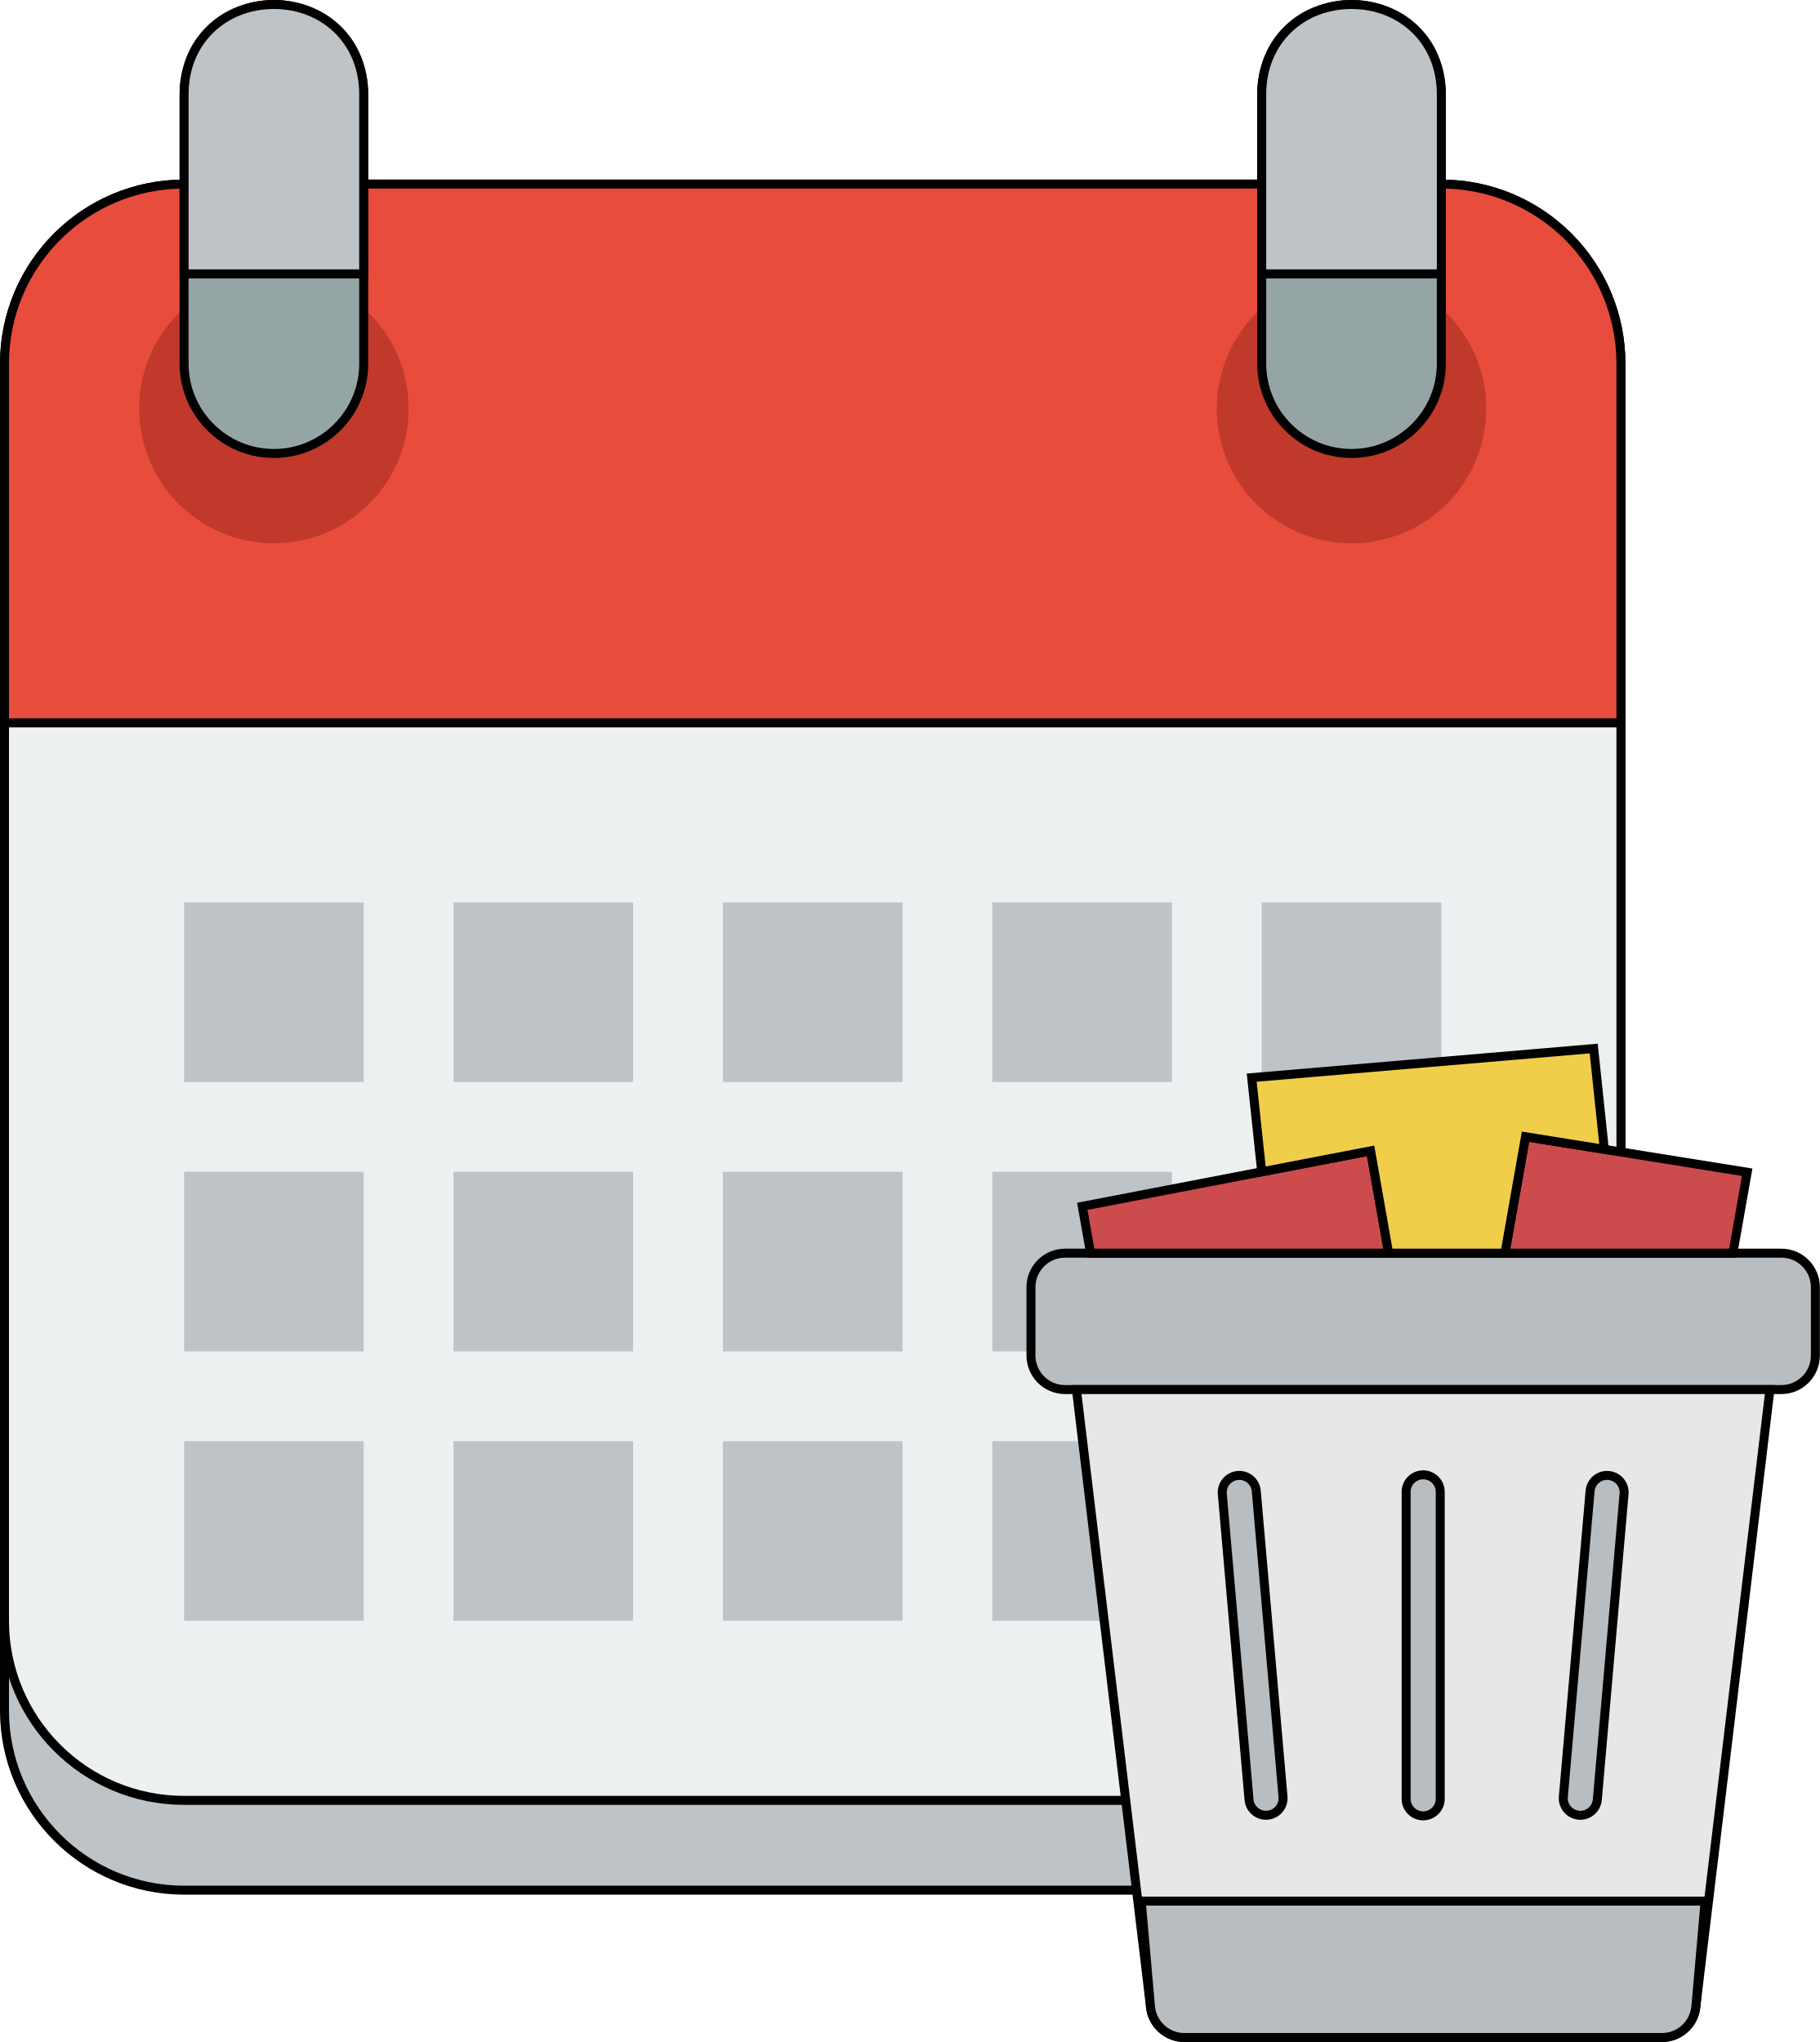
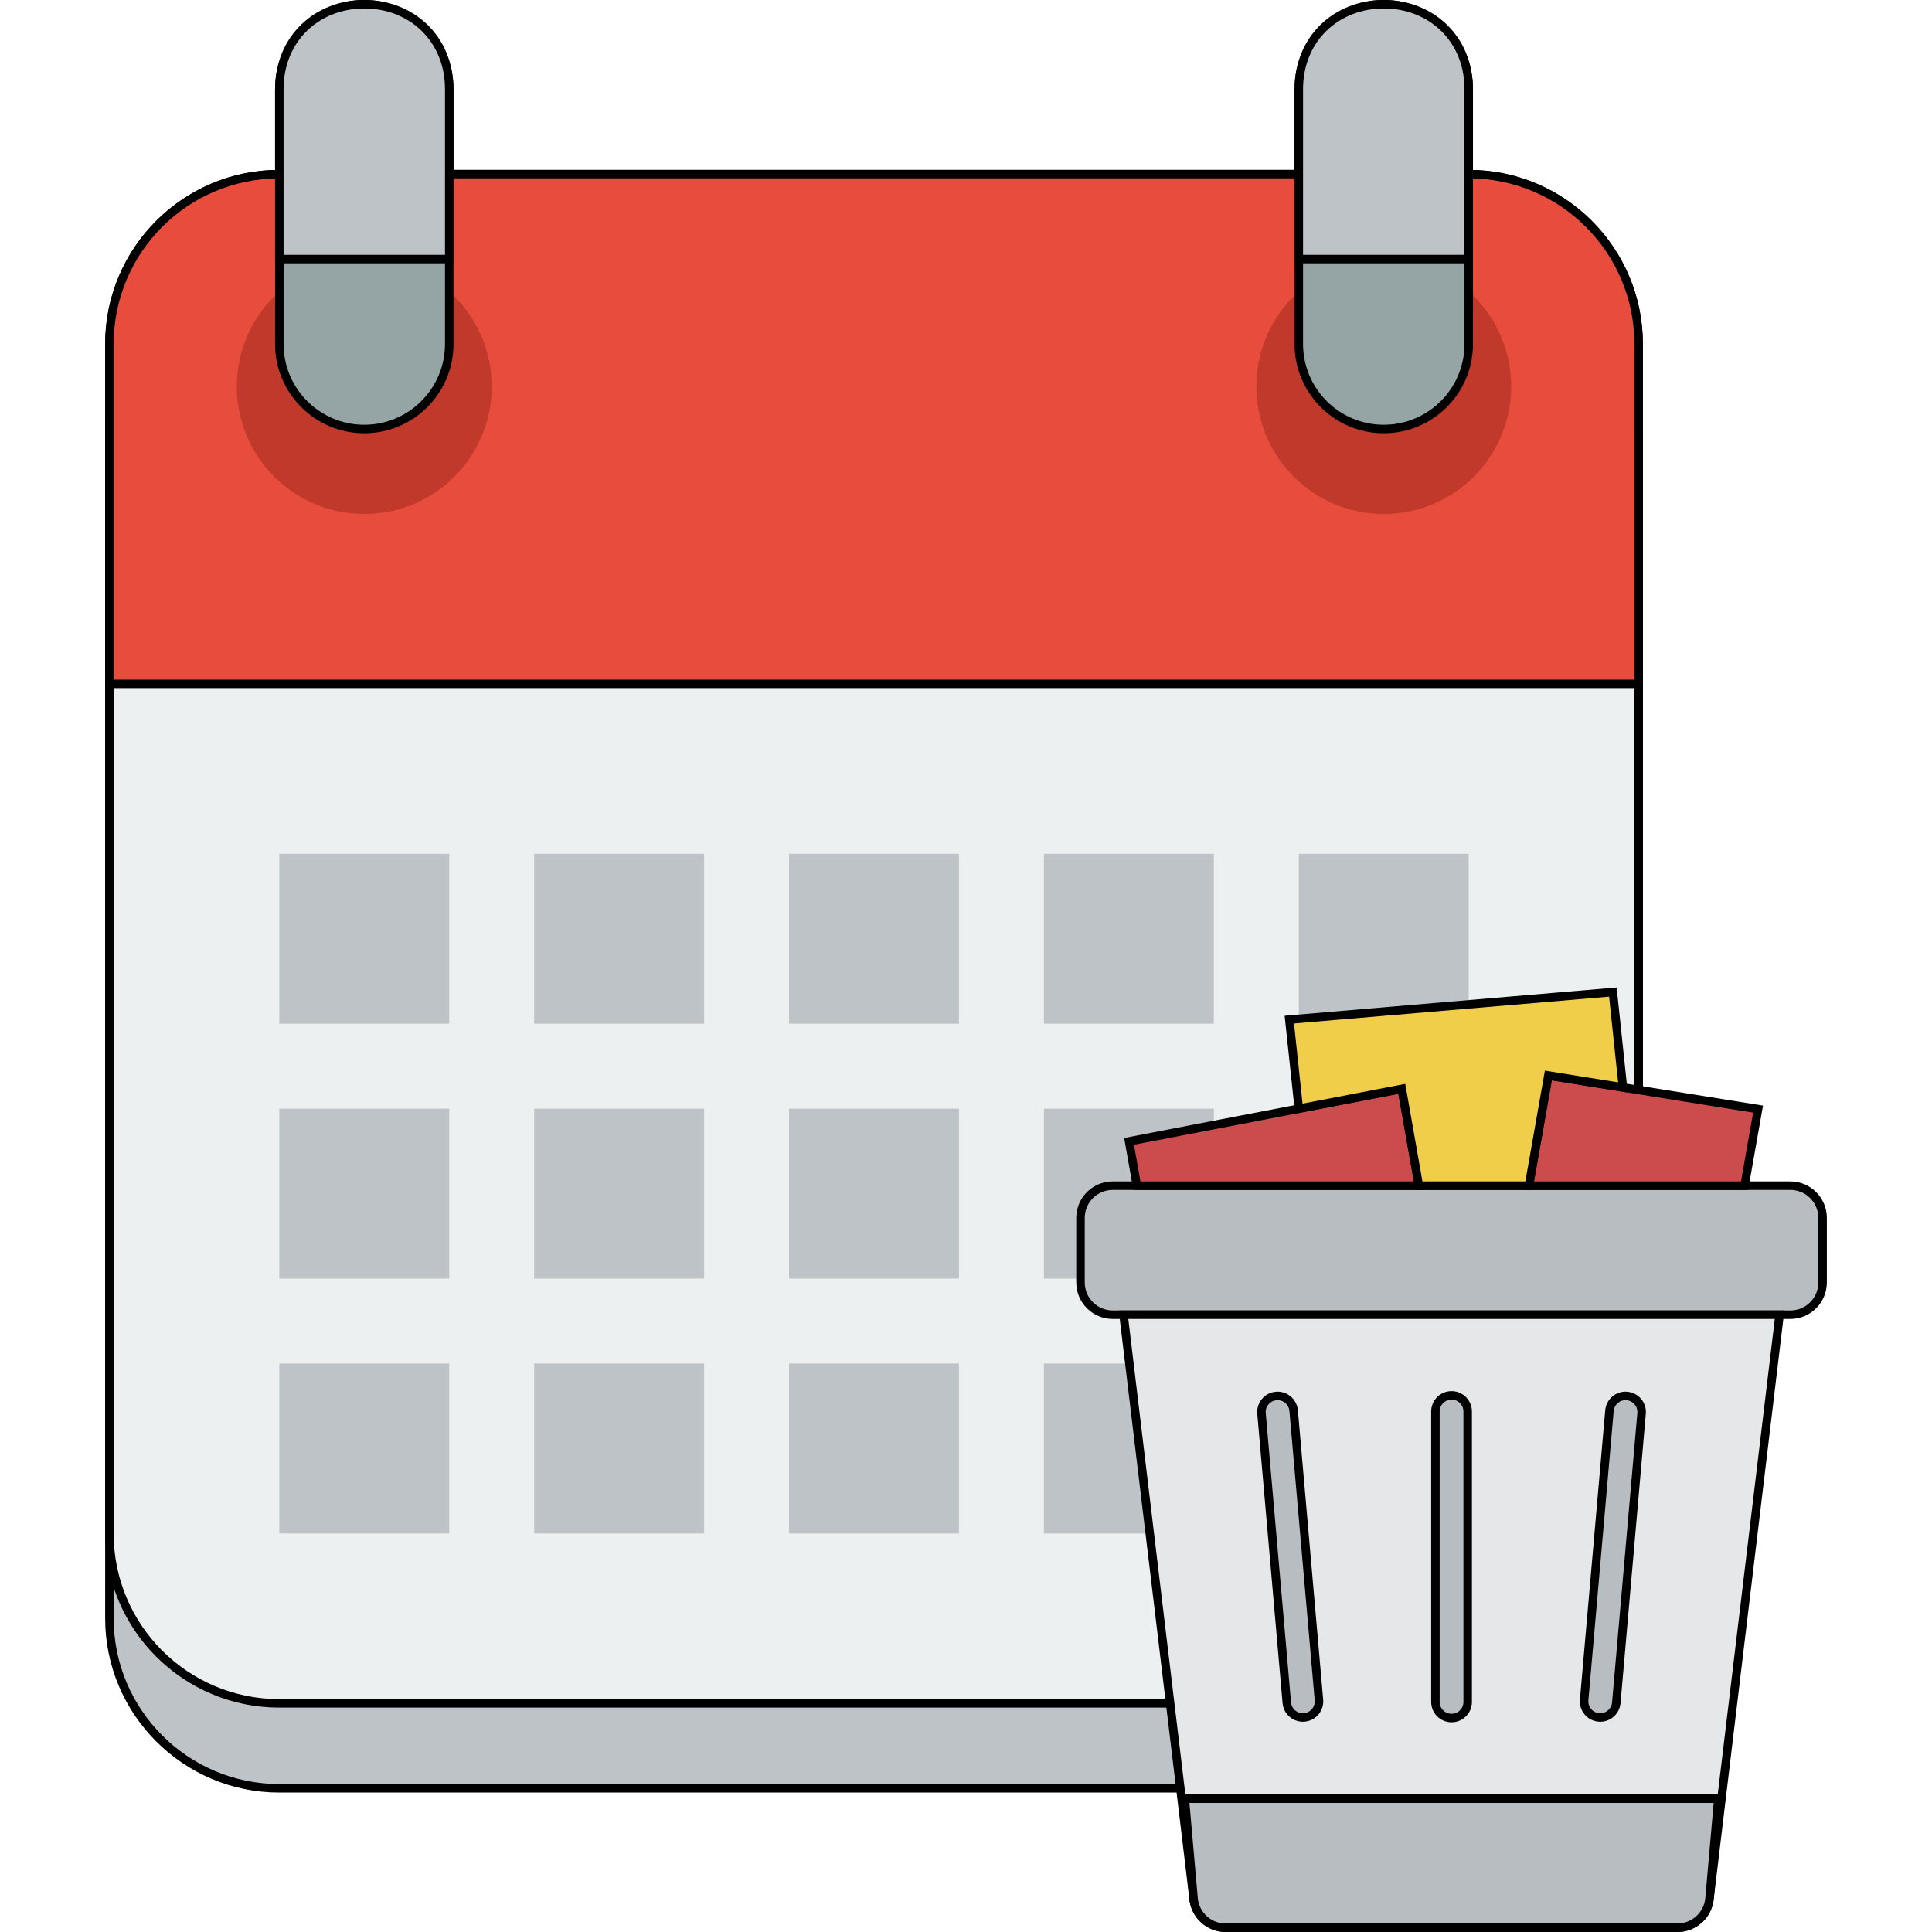
- <svg xmlns="http://www.w3.org/2000/svg" id="svg26" version="1.1" width="20.266" height="22.741">
+ <svg xmlns="http://www.w3.org/2000/svg" id="svg26" version="1.1" width="22.741" height="22.741">
  <defs id="defs30" />
-   <g transform="translate(-2.95,-1029.35)" id="g24">
-     <path d="m 5,1032.4 c -1.105,0 -2,0.9 -2,2 v 14 c 0,1.1 0.895,2 2,2 h 6 2 6 c 1.105,0 2,-0.9 2,-2 v -14 c 0,-1.1 -0.895,-2 -2,-2 h -6 -2 z" id="path2" style="fill:#bdc3c7;stroke:#000000;stroke-width:0.1;stroke-miterlimit:4;stroke-dasharray:none;stroke-opacity:1" />
-     <path d="M 5,3 C 3.895,3 3,3.895 3,5 v 14 c 0,1.105 0.895,2 2,2 h 6 2 6 c 1.105,0 2,-0.895 2,-2 V 5 C 21,3.895 20.105,3 19,3 h -6 -2 z" transform="translate(0,1028.4)" id="path4" style="fill:#ecf0f1;stroke:#000000;stroke-width:0.1;stroke-miterlimit:4;stroke-dasharray:none;stroke-opacity:1" />
-     <path d="M 5,3 C 3.895,3 3,3.895 3,5 V 8 9 H 21 V 8 5 C 21,3.895 20.105,3 19,3 h -6 -2 z" transform="translate(0,1028.4)" id="path6" style="fill:#e74c3c;stroke:#000000;stroke-width:0.1;stroke-miterlimit:4;stroke-dasharray:none;stroke-opacity:1" />
-     <path d="m 7,5.5 a 1.5,1.5 0 1 1 -3,0 1.5,1.5 0 1 1 3,0 z" transform="translate(0.5,1028.4)" id="path8" style="fill:#c0392b" />
-     <path d="m 7,5.5 a 1.5,1.5 0 1 1 -3,0 1.5,1.5 0 1 1 3,0 z" transform="translate(12.5,1028.4)" id="path10" style="fill:#c0392b" />
-     <g id="g18" style="fill:#bdc3c7">
-       <path d="m 5,1039.4 v 2 h 2 v -2 z m 3,0 v 2 h 2 v -2 z m 3,0 v 2 h 2 v -2 z m 3,0 v 2 h 2 v -2 z m 3,0 v 2 h 2 v -2 z" id="path12" />
-       <path d="m 5,1042.4 v 2 h 2 v -2 z m 3,0 v 2 h 2 v -2 z m 3,0 v 2 h 2 v -2 z m 3,0 v 2 h 2 v -2 z m 3,0 v 2 h 2 v -2 z" id="path14" />
-       <path d="m 5,1045.4 v 2 h 2 v -2 z m 3,0 v 2 h 2 v -2 z m 3,0 v 2 h 2 v -2 z m 3,0 v 2 h 2 v -2 z m 3,0 v 2 h 2 v -2 z" id="path16" />
+   <g id="g84" transform="translate(-0.5588052,0.1016969)">
+     <g id="g24" transform="translate(-1.15339,-1029.452)">
+       <path style="fill:#bdc3c7;stroke:#000000;stroke-width:0.1;stroke-miterlimit:4;stroke-dasharray:none;stroke-opacity:1" id="path2" d="m 5,1032.4 c -1.105,0 -2,0.9 -2,2 v 14 c 0,1.1 0.895,2 2,2 h 6 2 6 c 1.105,0 2,-0.9 2,-2 v -14 c 0,-1.1 -0.895,-2 -2,-2 h -6 -2 z" />
+       <path style="fill:#ecf0f1;stroke:#000000;stroke-width:0.1;stroke-miterlimit:4;stroke-dasharray:none;stroke-opacity:1" id="path4" transform="translate(0,1028.4)" d="M 5,3 C 3.895,3 3,3.895 3,5 v 14 c 0,1.105 0.895,2 2,2 h 6 2 6 c 1.105,0 2,-0.895 2,-2 V 5 C 21,3.895 20.105,3 19,3 h -6 -2 z" />
+       <path style="fill:#e74c3c;stroke:#000000;stroke-width:0.1;stroke-miterlimit:4;stroke-dasharray:none;stroke-opacity:1" id="path6" transform="translate(0,1028.4)" d="M 5,3 C 3.895,3 3,3.895 3,5 V 8 9 H 21 V 8 5 C 21,3.895 20.105,3 19,3 h -6 -2 z" />
+       <path style="fill:#c0392b" id="path8" transform="translate(0.5,1028.4)" d="m 7,5.5 a 1.5,1.5 0 1 1 -3,0 1.5,1.5 0 1 1 3,0 z" />
+       <path style="fill:#c0392b" id="path10" transform="translate(12.5,1028.4)" d="m 7,5.5 a 1.5,1.5 0 1 1 -3,0 1.5,1.5 0 1 1 3,0 z" />
+       <g style="fill:#bdc3c7" id="g18">
+         <path id="path12" d="m 5,1039.4 v 2 h 2 v -2 z m 3,0 v 2 h 2 v -2 z m 3,0 v 2 h 2 v -2 z m 3,0 v 2 h 2 v -2 z m 3,0 v 2 h 2 v -2 z" />
+         <path id="path14" d="m 5,1042.4 v 2 h 2 v -2 z m 3,0 v 2 h 2 v -2 z m 3,0 v 2 h 2 v -2 z m 3,0 v 2 h 2 v -2 z m 3,0 v 2 h 2 v -2 z" />
+         <path id="path16" d="m 5,1045.4 v 2 h 2 v -2 z m 3,0 v 2 h 2 v -2 z m 3,0 v 2 h 2 v -2 z m 3,0 v 2 h 2 v -2 z m 3,0 v 2 h 2 v -2 z" />
+       </g>
+       <path style="fill:#95a5a6;stroke:#000000;stroke-width:0.1;stroke-miterlimit:4;stroke-dasharray:none;stroke-opacity:1" id="path20" transform="translate(0,1028.4)" d="M 6,1 C 5.448,1 5,1.448 5,2 V 5 C 5,5.552 5.448,6 6,6 6.552,6 7,5.552 7,5 V 2 C 7,1.448 6.552,1 6,1 Z m 12,0 c -0.552,0 -1,0.448 -1,1 v 3 c 0,0.552 0.448,1 1,1 0.552,0 1,-0.448 1,-1 V 2 C 19,1.448 18.552,1 18,1 Z" />
+       <path style="fill:#bdc3c7;stroke:#000000;stroke-width:0.1;stroke-miterlimit:4;stroke-dasharray:none;stroke-opacity:1" id="path22" d="m 6,1029.4 c -0.552,0 -1,0.4 -1,1 v 2 h 2 v -2 c 0,-0.6 -0.448,-1 -1,-1 z m 12,0 c -0.552,0 -1,0.4 -1,1 v 2 h 2 v -2 c 0,-0.6 -0.448,-1 -1,-1 z" />
    </g>
-     <path d="M 6,1 C 5.448,1 5,1.448 5,2 V 5 C 5,5.552 5.448,6 6,6 6.552,6 7,5.552 7,5 V 2 C 7,1.448 6.552,1 6,1 Z m 12,0 c -0.552,0 -1,0.448 -1,1 v 3 c 0,0.552 0.448,1 1,1 0.552,0 1,-0.448 1,-1 V 2 C 19,1.448 18.552,1 18,1 Z" transform="translate(0,1028.4)" id="path20" style="fill:#95a5a6;stroke:#000000;stroke-width:0.1;stroke-miterlimit:4;stroke-dasharray:none;stroke-opacity:1" />
-     <path d="m 6,1029.4 c -0.552,0 -1,0.4 -1,1 v 2 h 2 v -2 c 0,-0.6 -0.448,-1 -1,-1 z m 12,0 c -0.552,0 -1,0.4 -1,1 v 2 h 2 v -2 c 0,-0.6 -0.448,-1 -1,-1 z" id="path22" style="fill:#bdc3c7;stroke:#000000;stroke-width:0.1;stroke-miterlimit:4;stroke-dasharray:none;stroke-opacity:1" />
+     <g id="g24-3" transform="matrix(0.02151147,0,0,0.02151147,12.1376,11.57555)">
+       <path id="path2-6" d="M 441.379,176.552 H 70.621 c -9.754,0 -17.655,-7.901 -17.655,-17.655 v -35.31 c 0,-9.754 7.901,-17.655 17.655,-17.655 H 441.38 c 9.754,0 17.655,7.901 17.655,17.655 v 35.31 c -0.001,9.754 -7.901,17.655 -17.656,17.655" style="fill:#b8bdc1;stroke:#000000;stroke-width:4.649;stroke-miterlimit:4;stroke-dasharray:none;stroke-opacity:1" />
+       <path id="path4-7" d="m 76.506,176.552 38.312,319.258 c 0.768,9.154 8.413,16.19 17.593,16.19 h 247.172 c 9.181,0 16.834,-7.036 17.593,-16.19 l 38.321,-319.258 z" style="fill:#e6e7e8;stroke:#000000;stroke-width:4.649;stroke-miterlimit:4;stroke-dasharray:none;stroke-opacity:1" />
+       <g id="g10">
+         <polygon id="polygon6" points="83.823,105.931 238.121,105.931 228.781,52.966 79.542,81.682 " style="fill:#cc4b4c;stroke:#000000;stroke-width:4.649;stroke-miterlimit:4;stroke-dasharray:none;stroke-opacity:1" />
+         <polygon id="polygon8" points="298.34,105.931 416.338,105.931 423.727,64.044 308.968,45.647 " style="fill:#cc4b4c;stroke:#000000;stroke-width:4.649;stroke-miterlimit:4;stroke-dasharray:none;stroke-opacity:1" />
+       </g>
+       <polygon id="polygon12" points="349.775,52.189 344.276,0 167.23,15.069 172.42,63.815 228.785,52.966 238.124,105.931 298.337,105.931 308.966,45.647 " style="fill:#f0ce49;stroke:#000000;stroke-width:4.649;stroke-miterlimit:4;stroke-dasharray:none;stroke-opacity:1" />
+       <g id="g22">
+         <path id="path14-5" d="m 132.414,512 h 247.172 c 9.181,0 16.834,-7.036 17.593,-16.19 l 4.785,-54.431 H 110.036 l 4.785,54.431 c 0.759,9.154 8.412,16.19 17.593,16.19" style="fill:#b8bdc1;stroke:#000000;stroke-width:4.649;stroke-miterlimit:4;stroke-dasharray:none;stroke-opacity:1" />
+         <path id="path16-3" d="m 256,397.241 c -4.873,0 -8.828,-3.946 -8.828,-8.828 V 229.517 c 0,-4.882 3.955,-8.828 8.828,-8.828 4.873,0 8.828,3.946 8.828,8.828 v 158.897 c 0,4.881 -3.955,8.827 -8.828,8.827" style="fill:#b8bdc1;stroke:#000000;stroke-width:4.649;stroke-miterlimit:4;stroke-dasharray:none;stroke-opacity:1" />
+         <path id="path18" d="m 174.638,396.939 c -4.529,0 -8.386,-3.469 -8.783,-8.06 L 152.013,230.583 c -0.433,-4.855 3.16,-9.137 8.024,-9.56 4.864,-0.45 9.137,3.178 9.56,8.024 l 13.842,158.296 c 0.424,4.855 -3.169,9.137 -8.024,9.56 -0.256,0.028 -0.521,0.036 -0.777,0.036" style="fill:#b8bdc1;stroke:#000000;stroke-width:4.649;stroke-miterlimit:4;stroke-dasharray:none;stroke-opacity:1" />
+         <path id="path20-5" d="m 337.362,396.939 c -0.256,0 -0.521,-0.009 -0.777,-0.035 -4.855,-0.424 -8.448,-4.705 -8.024,-9.56 l 13.842,-158.296 c 0.424,-4.846 4.714,-8.474 9.56,-8.024 4.864,0.424 8.457,4.705 8.024,9.56 L 346.146,388.88 c -0.398,4.59 -4.255,8.059 -8.784,8.059" style="fill:#b8bdc1;stroke:#000000;stroke-width:4.649;stroke-miterlimit:4;stroke-dasharray:none;stroke-opacity:1" />
+       </g>
+     </g>
+     <g id="g26" transform="matrix(0.02151147,0,0,0.02151147,5.351899,8.150413)" />
+     <g id="g28" transform="matrix(0.02151147,0,0,0.02151147,5.351899,8.150413)" />
+     <g id="g30" transform="matrix(0.02151147,0,0,0.02151147,5.351899,8.150413)" />
+     <g id="g32" transform="matrix(0.02151147,0,0,0.02151147,5.351899,8.150413)" />
+     <g id="g34" transform="matrix(0.02151147,0,0,0.02151147,5.351899,8.150413)" />
+     <g id="g36" transform="matrix(0.02151147,0,0,0.02151147,5.351899,8.150413)" />
+     <g id="g38" transform="matrix(0.02151147,0,0,0.02151147,5.351899,8.150413)" />
+     <g id="g40" transform="matrix(0.02151147,0,0,0.02151147,5.351899,8.150413)" />
+     <g id="g42" transform="matrix(0.02151147,0,0,0.02151147,5.351899,8.150413)" />
+     <g id="g44" transform="matrix(0.02151147,0,0,0.02151147,5.351899,8.150413)" />
+     <g id="g46" transform="matrix(0.02151147,0,0,0.02151147,5.351899,8.150413)" />
+     <g id="g48" transform="matrix(0.02151147,0,0,0.02151147,5.351899,8.150413)" />
+     <g id="g50" transform="matrix(0.02151147,0,0,0.02151147,5.351899,8.150413)" />
+     <g id="g52" transform="matrix(0.02151147,0,0,0.02151147,5.351899,8.150413)" />
+     <g id="g54" transform="matrix(0.02151147,0,0,0.02151147,5.351899,8.150413)" />
  </g>
-   <g transform="matrix(0.02151147,0,0,0.02151147,10.34099,11.67725)" id="g24-3">
-     <path style="fill:#b8bdc1;stroke:#000000;stroke-width:4.649;stroke-miterlimit:4;stroke-dasharray:none;stroke-opacity:1" d="M 441.379,176.552 H 70.621 c -9.754,0 -17.655,-7.901 -17.655,-17.655 v -35.31 c 0,-9.754 7.901,-17.655 17.655,-17.655 H 441.38 c 9.754,0 17.655,7.901 17.655,17.655 v 35.31 c -0.001,9.754 -7.901,17.655 -17.656,17.655" id="path2-6" />
-     <path style="fill:#e6e7e8;stroke:#000000;stroke-width:4.649;stroke-miterlimit:4;stroke-dasharray:none;stroke-opacity:1" d="m 76.506,176.552 38.312,319.258 c 0.768,9.154 8.413,16.19 17.593,16.19 h 247.172 c 9.181,0 16.834,-7.036 17.593,-16.19 l 38.321,-319.258 z" id="path4-7" />
-     <g id="g10">
-       <polygon style="fill:#cc4b4c;stroke:#000000;stroke-width:4.649;stroke-miterlimit:4;stroke-dasharray:none;stroke-opacity:1" points="79.542,81.682 83.823,105.931 238.121,105.931 228.781,52.966 " id="polygon6" />
-       <polygon style="fill:#cc4b4c;stroke:#000000;stroke-width:4.649;stroke-miterlimit:4;stroke-dasharray:none;stroke-opacity:1" points="308.968,45.647 298.34,105.931 416.338,105.931 423.727,64.044 " id="polygon8" />
-     </g>
-     <polygon style="fill:#f0ce49;stroke:#000000;stroke-width:4.649;stroke-miterlimit:4;stroke-dasharray:none;stroke-opacity:1" points="308.966,45.647 349.775,52.189 344.276,0 167.23,15.069 172.42,63.815 228.785,52.966 238.124,105.931 298.337,105.931 " id="polygon12" />
-     <g id="g22">
-       <path style="fill:#b8bdc1;stroke:#000000;stroke-width:4.649;stroke-miterlimit:4;stroke-dasharray:none;stroke-opacity:1" d="m 132.414,512 h 247.172 c 9.181,0 16.834,-7.036 17.593,-16.19 l 4.785,-54.431 H 110.036 l 4.785,54.431 c 0.759,9.154 8.412,16.19 17.593,16.19" id="path14-5" />
-       <path style="fill:#b8bdc1;stroke:#000000;stroke-width:4.649;stroke-miterlimit:4;stroke-dasharray:none;stroke-opacity:1" d="m 256,397.241 c -4.873,0 -8.828,-3.946 -8.828,-8.828 V 229.517 c 0,-4.882 3.955,-8.828 8.828,-8.828 4.873,0 8.828,3.946 8.828,8.828 v 158.897 c 0,4.881 -3.955,8.827 -8.828,8.827" id="path16-3" />
-       <path style="fill:#b8bdc1;stroke:#000000;stroke-width:4.649;stroke-miterlimit:4;stroke-dasharray:none;stroke-opacity:1" d="m 174.638,396.939 c -4.529,0 -8.386,-3.469 -8.783,-8.06 L 152.013,230.583 c -0.433,-4.855 3.16,-9.137 8.024,-9.56 4.864,-0.45 9.137,3.178 9.56,8.024 l 13.842,158.296 c 0.424,4.855 -3.169,9.137 -8.024,9.56 -0.256,0.028 -0.521,0.036 -0.777,0.036" id="path18" />
-       <path style="fill:#b8bdc1;stroke:#000000;stroke-width:4.649;stroke-miterlimit:4;stroke-dasharray:none;stroke-opacity:1" d="m 337.362,396.939 c -0.256,0 -0.521,-0.009 -0.777,-0.035 -4.855,-0.424 -8.448,-4.705 -8.024,-9.56 l 13.842,-158.296 c 0.424,-4.846 4.714,-8.474 9.56,-8.024 4.864,0.424 8.457,4.705 8.024,9.56 L 346.146,388.88 c -0.398,4.59 -4.255,8.059 -8.784,8.059" id="path20-5" />
-     </g>
-   </g>
-   <g transform="matrix(0.02151147,0,0,0.02151147,3.555289,8.252107)" id="g26" />
-   <g transform="matrix(0.02151147,0,0,0.02151147,3.555289,8.252107)" id="g28" />
-   <g transform="matrix(0.02151147,0,0,0.02151147,3.555289,8.252107)" id="g30" />
-   <g transform="matrix(0.02151147,0,0,0.02151147,3.555289,8.252107)" id="g32" />
-   <g transform="matrix(0.02151147,0,0,0.02151147,3.555289,8.252107)" id="g34" />
-   <g transform="matrix(0.02151147,0,0,0.02151147,3.555289,8.252107)" id="g36" />
-   <g transform="matrix(0.02151147,0,0,0.02151147,3.555289,8.252107)" id="g38" />
-   <g transform="matrix(0.02151147,0,0,0.02151147,3.555289,8.252107)" id="g40" />
-   <g transform="matrix(0.02151147,0,0,0.02151147,3.555289,8.252107)" id="g42" />
-   <g transform="matrix(0.02151147,0,0,0.02151147,3.555289,8.252107)" id="g44" />
-   <g transform="matrix(0.02151147,0,0,0.02151147,3.555289,8.252107)" id="g46" />
-   <g transform="matrix(0.02151147,0,0,0.02151147,3.555289,8.252107)" id="g48" />
-   <g transform="matrix(0.02151147,0,0,0.02151147,3.555289,8.252107)" id="g50" />
-   <g transform="matrix(0.02151147,0,0,0.02151147,3.555289,8.252107)" id="g52" />
-   <g transform="matrix(0.02151147,0,0,0.02151147,3.555289,8.252107)" id="g54" />
</svg>
